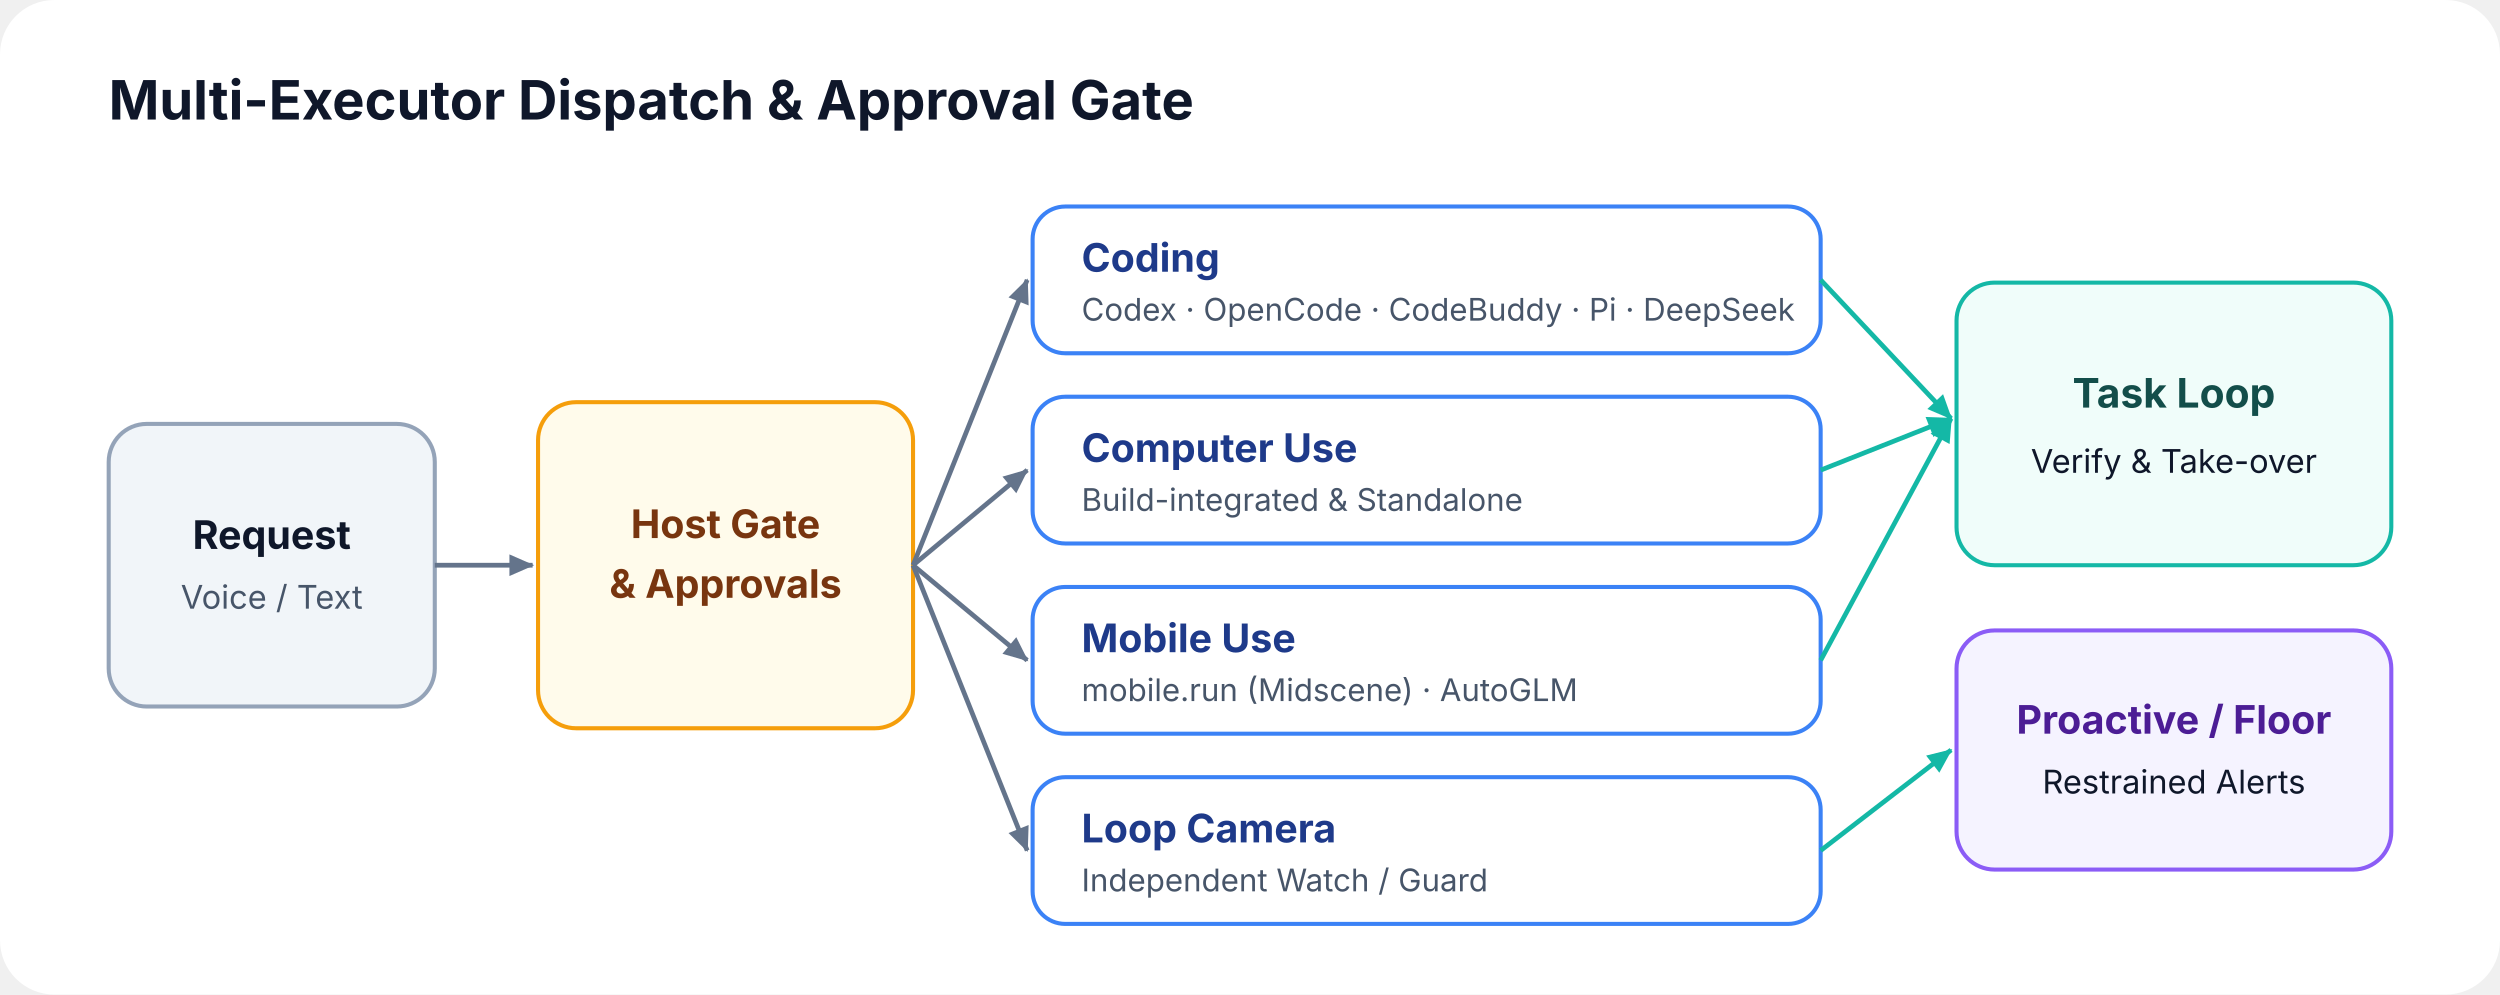
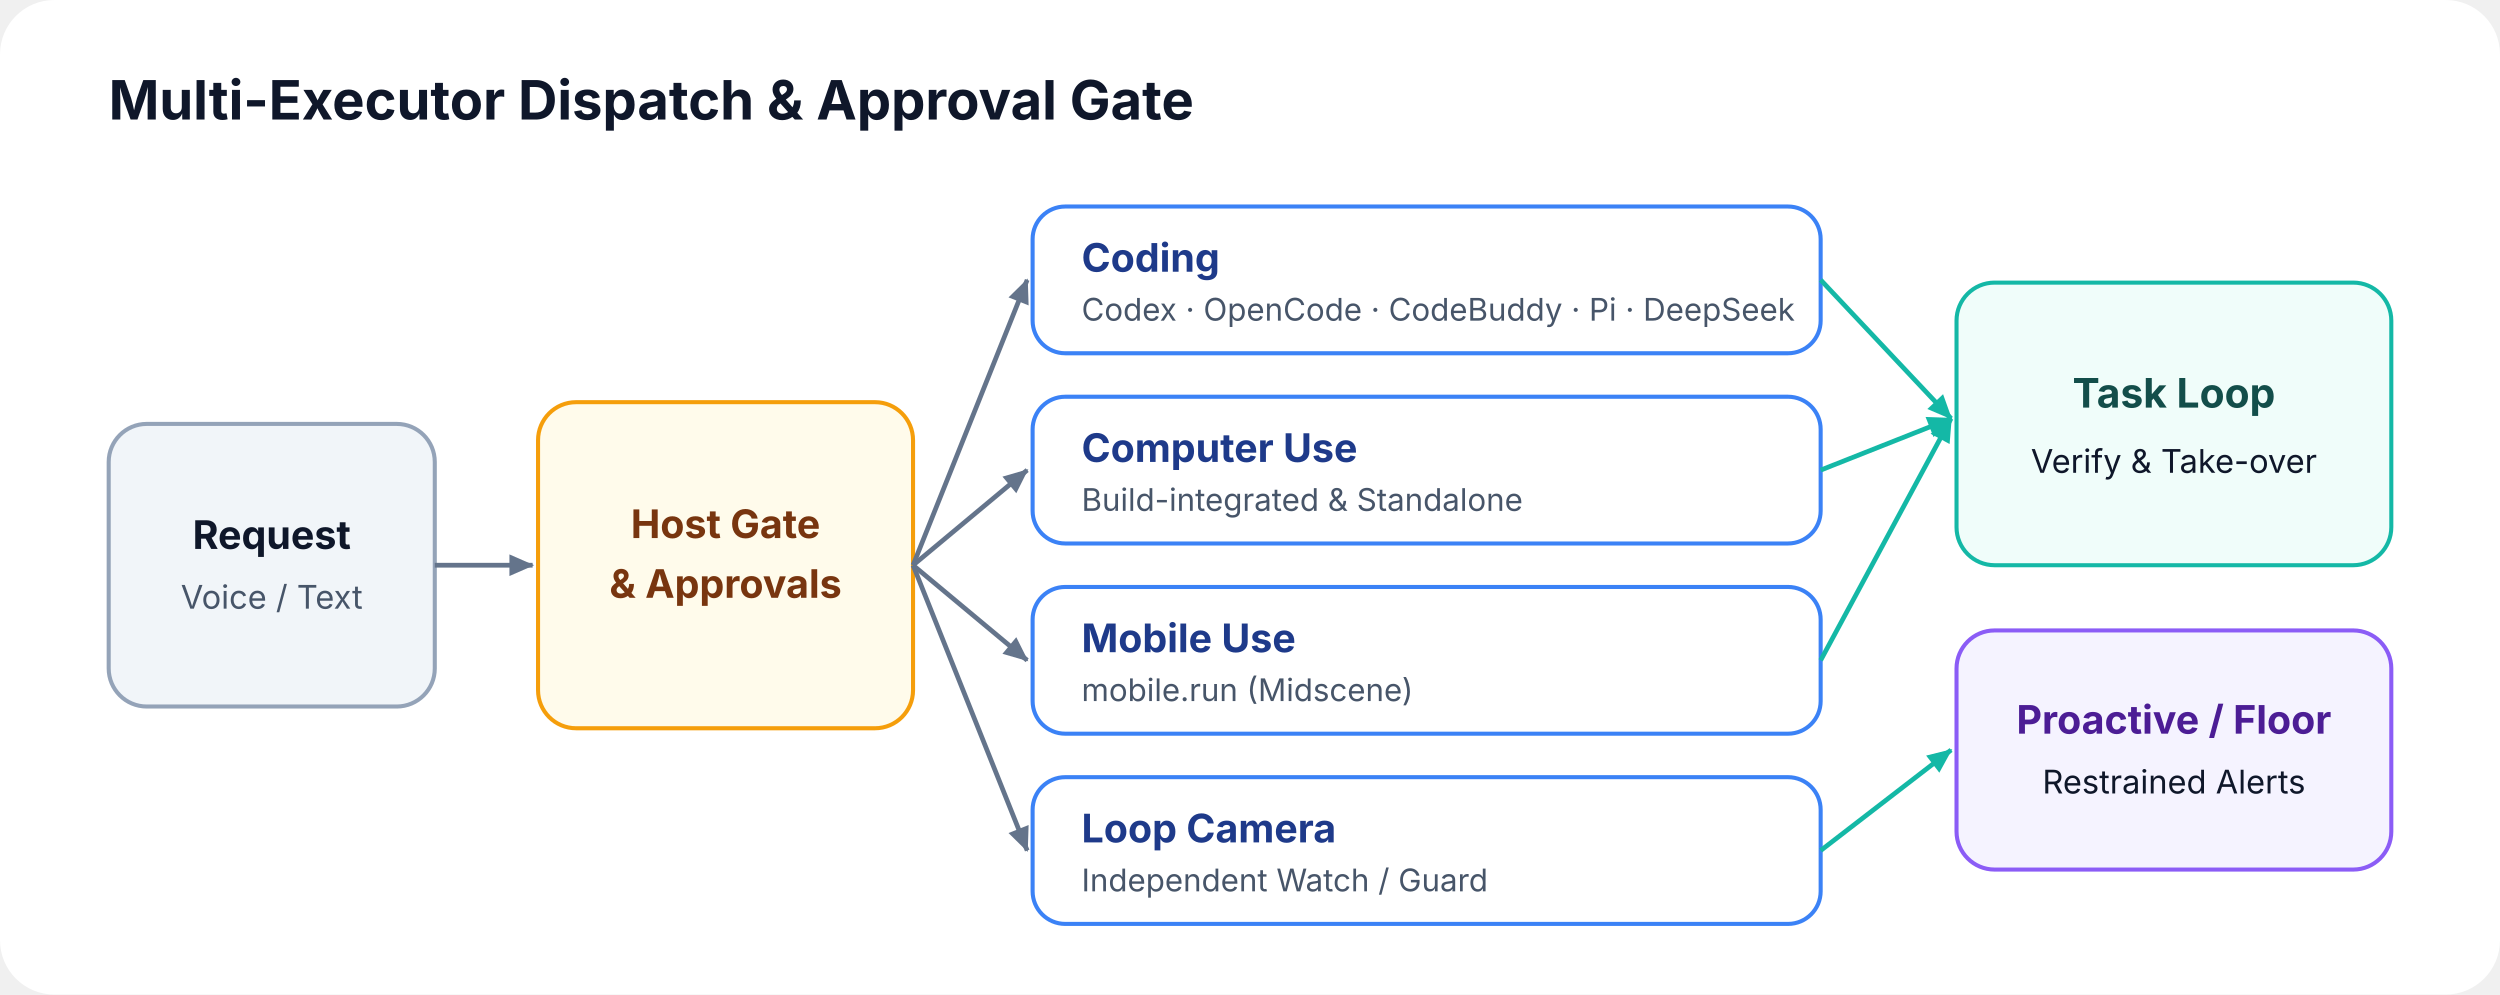
<svg xmlns="http://www.w3.org/2000/svg" width="920" height="366" viewBox="0 0 920 366" role="img" aria-label="Multi-Executor Dispatch &amp; Approval Gate">
  <defs>
    <marker id="arrow" viewBox="0 0 10 10" refX="8.5" refY="5" markerWidth="6.5" markerHeight="6.5" orient="auto-start-reverse">
      <path d="M 1 1.5 L 9 5 L 1 8.5 z" fill="#64748b" />
    </marker>
    <marker id="arrow-amber" viewBox="0 0 10 10" refX="8.5" refY="5" markerWidth="6.5" markerHeight="6.5" orient="auto-start-reverse">
      <path d="M 1 1.5 L 9 5 L 1 8.5 z" fill="#f59e0b" />
    </marker>
    <marker id="arrow-teal" viewBox="0 0 10 10" refX="8.5" refY="5" markerWidth="6.5" markerHeight="6.5" orient="auto-start-reverse">
      <path d="M 1 1.5 L 9 5 L 1 8.5 z" fill="#14b8a6" />
    </marker>
  </defs>
  <rect width="920" height="366" rx="20" fill="#ffffff" />
  <g font-family="-apple-system, BlinkMacSystemFont, &quot;Segoe UI&quot;, &quot;PingFang SC&quot;, &quot;Hiragino Sans GB&quot;, &quot;Microsoft YaHei&quot;, sans-serif">
    <text x="40" y="44" font-size="20" font-weight="700" fill="#0f172a" text-anchor="start">Multi-Executor Dispatch &amp; Approval Gate</text>
    <rect x="40" y="156" width="120" height="104" rx="14" fill="#f1f5f9" stroke="#94a3b8" stroke-width="1.5" />
    <text x="100" y="202" font-size="14.5" font-weight="700" fill="#0f172a" text-anchor="middle">Request</text>
    <text x="100" y="224" font-size="12" font-weight="400" fill="#475569" text-anchor="middle">Voice / Text</text>
    <line x1="160" y1="208" x2="196" y2="208" stroke="#64748b" stroke-width="1.75" marker-end="url(#arrow)" />
    <rect x="198" y="148" width="138" height="120" rx="14" fill="#fffbeb" stroke="#f59e0b" stroke-width="1.5" />
    <text x="267" y="198" font-size="14.5" font-weight="700" fill="#78350f" text-anchor="middle">Host Gate</text>
    <text x="267" y="220" font-size="14.5" font-weight="700" fill="#78350f" text-anchor="middle">&amp; Approvals</text>
    <rect x="380" y="76" width="290" height="54" rx="12" fill="#ffffff" stroke="#3b82f6" stroke-width="1.5" />
    <text x="398" y="100" font-size="14.5" font-weight="700" fill="#1e3a8a" text-anchor="start">Coding</text>
    <text x="398" y="118" font-size="11.5" font-weight="400" fill="#475569" text-anchor="start">Codex · OpenCode · CodeBuddy · Pi · DeepSeek</text>
    <line x1="336" y1="208" x2="378" y2="103" stroke="#64748b" stroke-width="1.75" marker-end="url(#arrow)" />
    <line x1="670" y1="103" x2="718" y2="154" stroke="#14b8a6" stroke-width="1.75" marker-end="url(#arrow-teal)" />
    <rect x="380" y="146" width="290" height="54" rx="12" fill="#ffffff" stroke="#3b82f6" stroke-width="1.5" />
    <text x="398" y="170" font-size="14.5" font-weight="700" fill="#1e3a8a" text-anchor="start">Computer Use</text>
    <text x="398" y="188" font-size="11.5" font-weight="400" fill="#475569" text-anchor="start">Build-integrated &amp; Standalone</text>
    <line x1="336" y1="208" x2="378" y2="173" stroke="#64748b" stroke-width="1.75" marker-end="url(#arrow)" />
    <line x1="670" y1="173" x2="718" y2="154" stroke="#14b8a6" stroke-width="1.75" marker-end="url(#arrow-teal)" />
    <rect x="380" y="216" width="290" height="54" rx="12" fill="#ffffff" stroke="#3b82f6" stroke-width="1.5" />
    <text x="398" y="240" font-size="14.5" font-weight="700" fill="#1e3a8a" text-anchor="start">Mobile Use</text>
-     <text x="398" y="258" font-size="11.5" font-weight="400" fill="#475569" text-anchor="start">mobile.run (Midscene) · AutoGLM</text>
+     <text x="398" y="258" font-size="11.5" font-weight="400" fill="#475569" text-anchor="start">mobile.run (Midscene)</text>
    <line x1="336" y1="208" x2="378" y2="243" stroke="#64748b" stroke-width="1.75" marker-end="url(#arrow)" />
    <line x1="670" y1="243" x2="718" y2="154" stroke="#14b8a6" stroke-width="1.75" marker-end="url(#arrow-teal)" />
    <rect x="380" y="286" width="290" height="54" rx="12" fill="#ffffff" stroke="#3b82f6" stroke-width="1.5" />
    <text x="398" y="310" font-size="14.5" font-weight="700" fill="#1e3a8a" text-anchor="start">Loop Camera</text>
    <text x="398" y="328" font-size="11.5" font-weight="400" fill="#475569" text-anchor="start">Independent Watch / Guard</text>
    <line x1="336" y1="208" x2="378" y2="313" stroke="#64748b" stroke-width="1.75" marker-end="url(#arrow)" />
    <line x1="670" y1="313" x2="718" y2="276" stroke="#14b8a6" stroke-width="1.75" marker-end="url(#arrow-teal)" />
    <rect x="720" y="104" width="160" height="104" rx="14" fill="#f0fdfa" stroke="#14b8a6" stroke-width="1.5" />
    <text x="800" y="150" font-size="15" font-weight="700" fill="#134e4a" text-anchor="middle">Task Loop</text>
    <text x="800" y="174" font-size="12" font-weight="400" fill="#0f172a" text-anchor="middle">Verify &amp; Take-over</text>
    <rect x="720" y="232" width="160" height="88" rx="14" fill="#f5f3ff" stroke="#8b5cf6" stroke-width="1.5" />
    <text x="800" y="270" font-size="14.5" font-weight="700" fill="#4c1d95" text-anchor="middle">Proactive / Floor</text>
    <text x="800" y="292" font-size="12" font-weight="400" fill="#0f172a" text-anchor="middle">Restrained Alerts</text>
  </g>
</svg>
